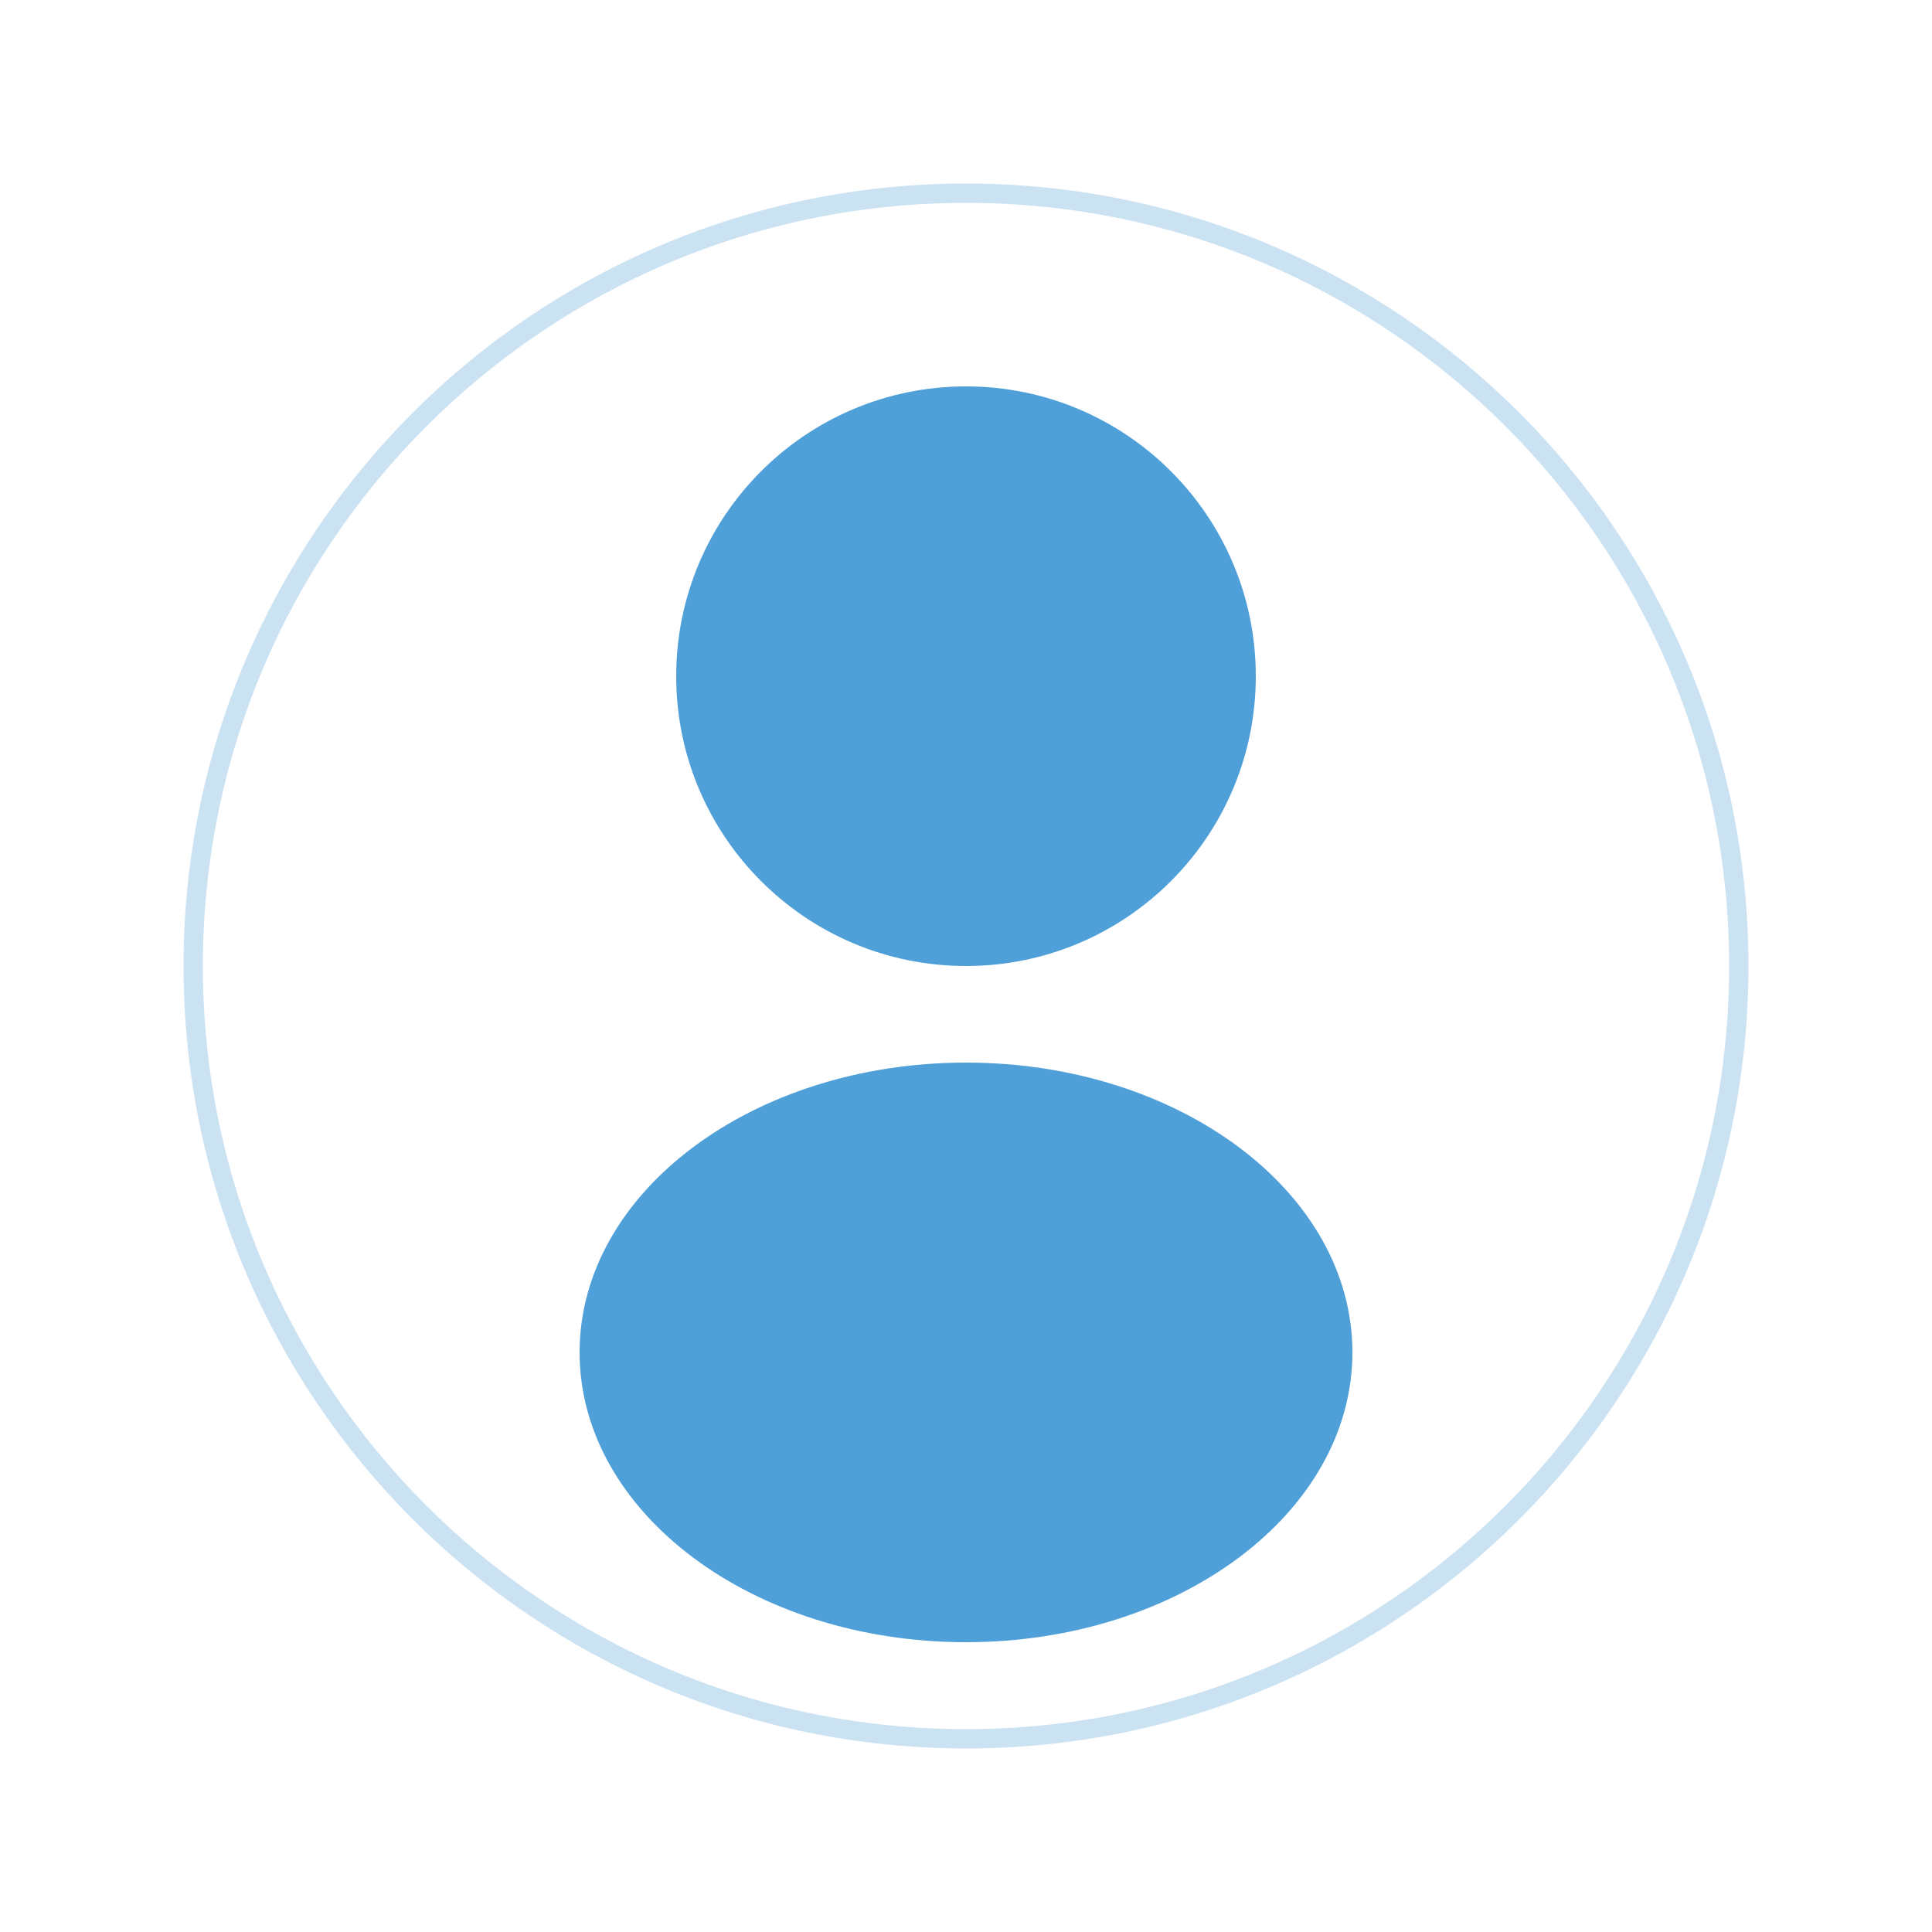
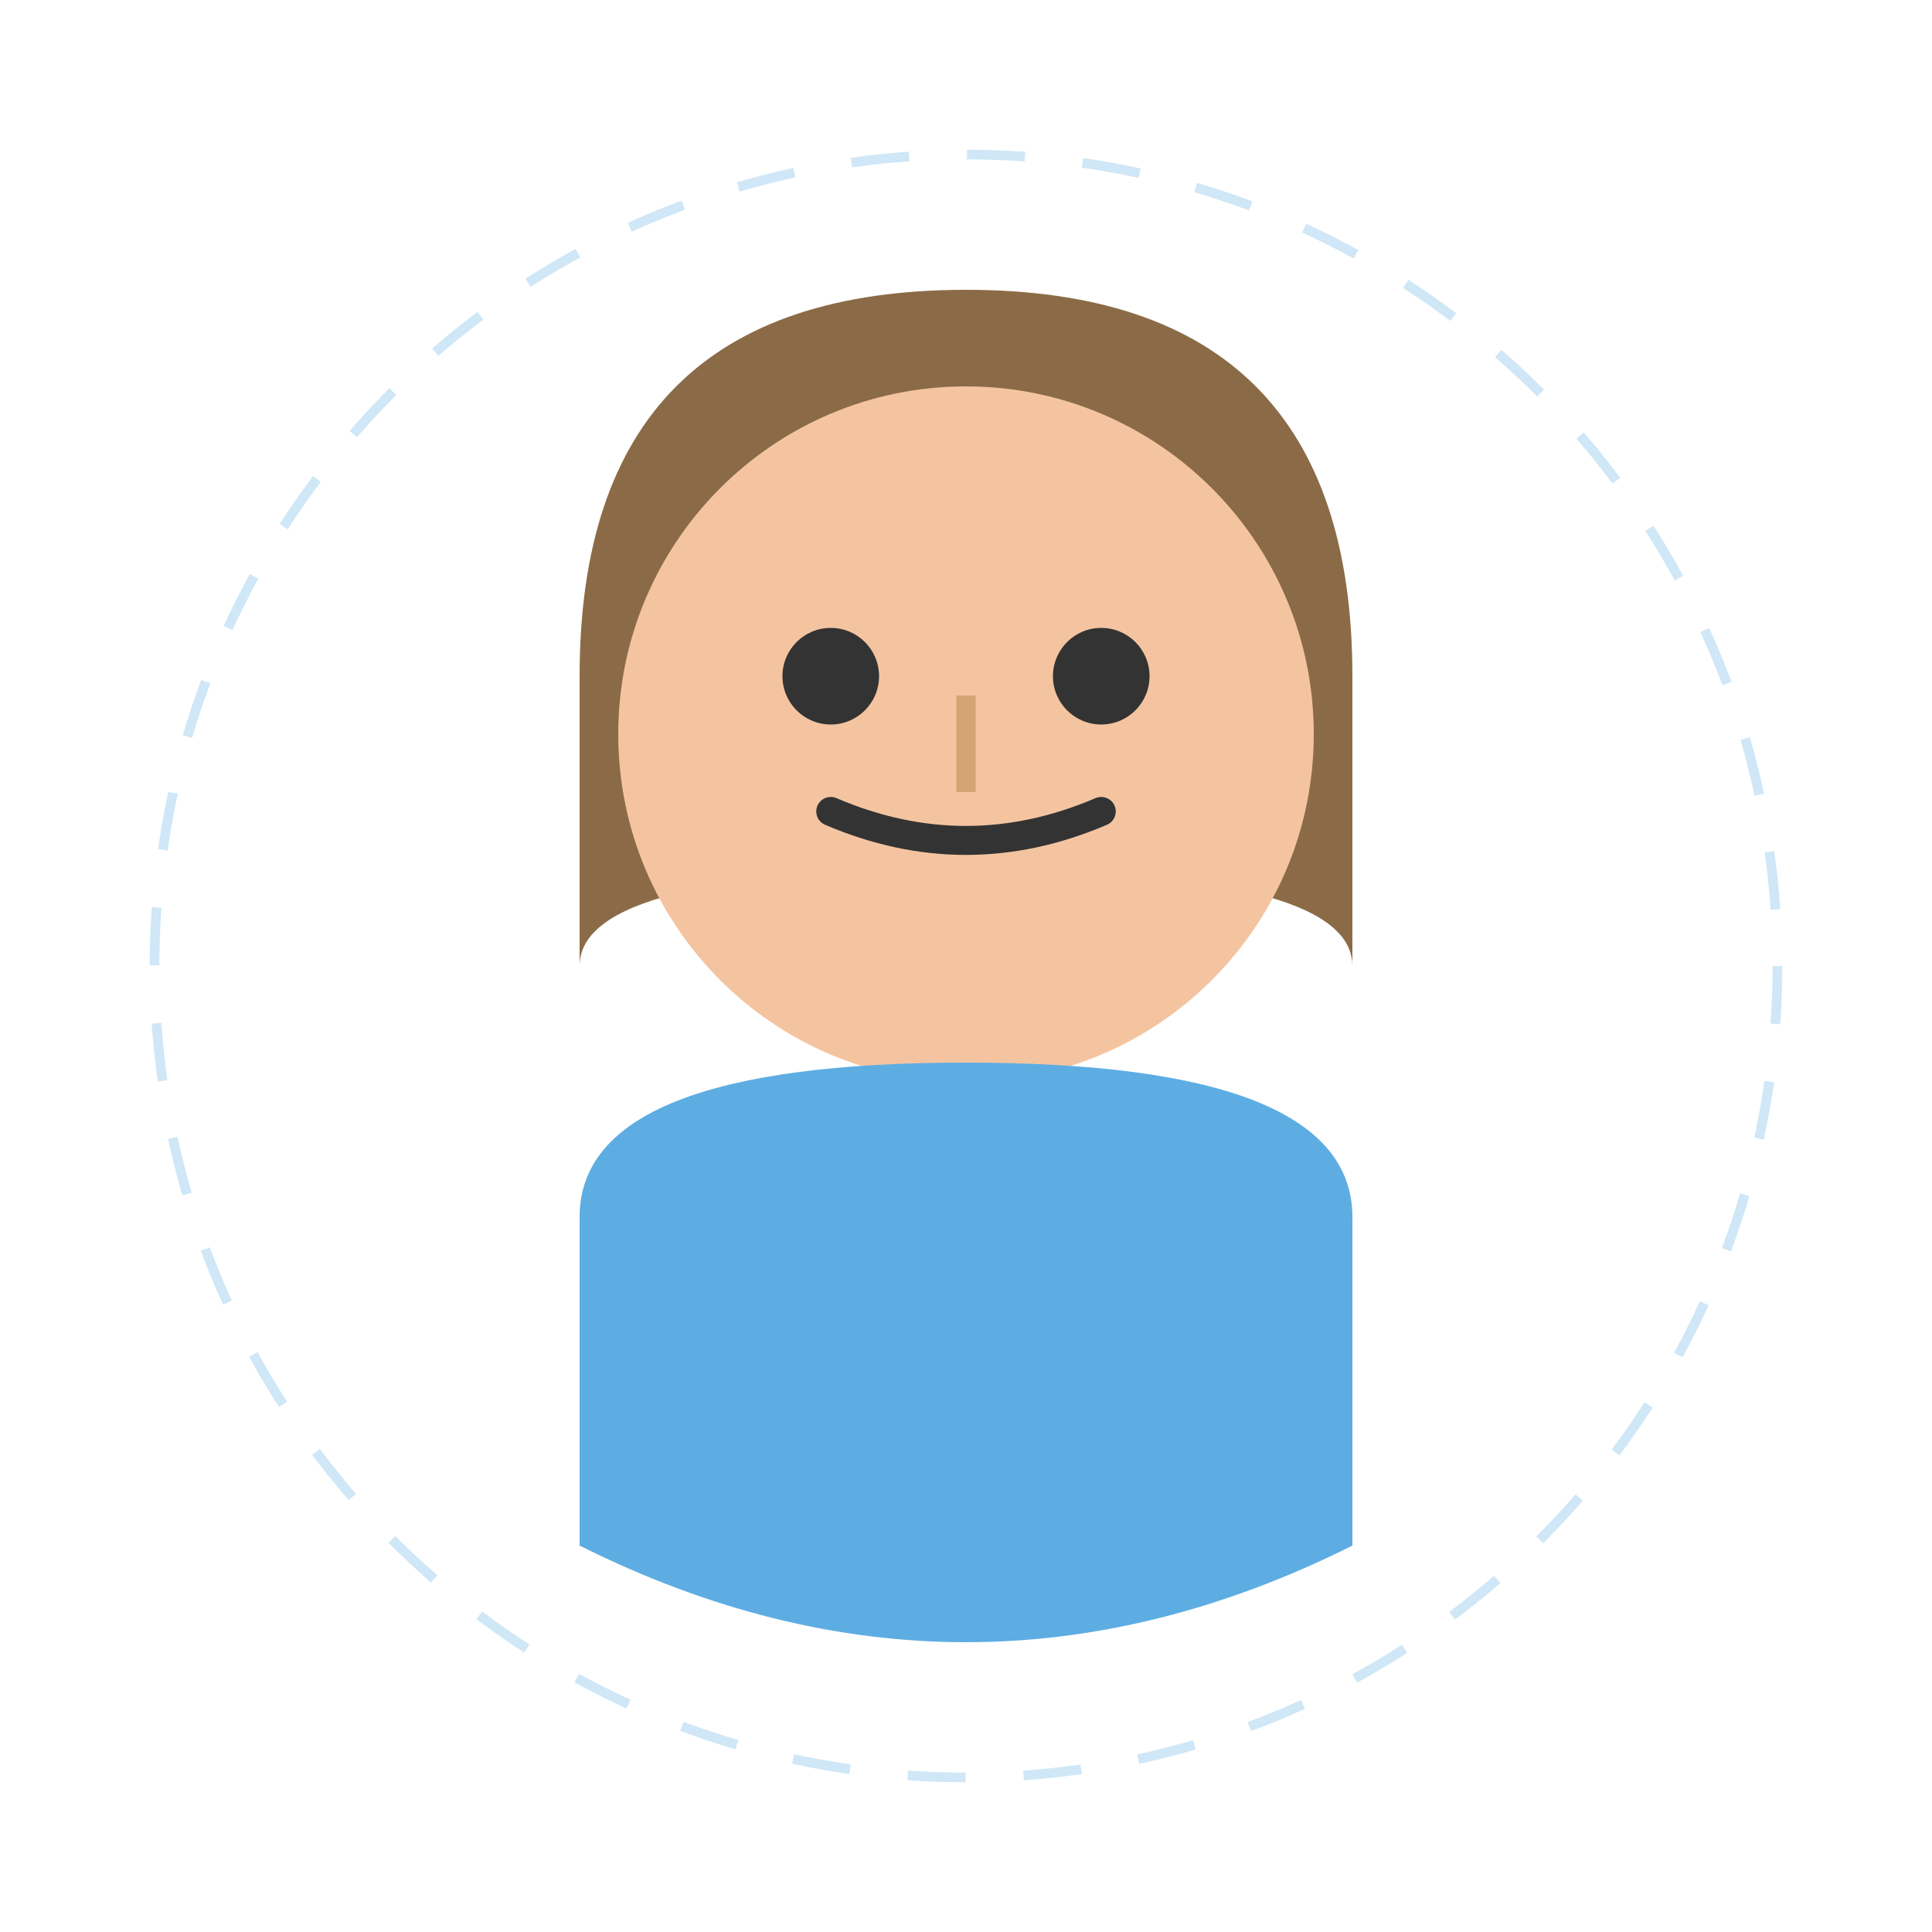
<svg xmlns="http://www.w3.org/2000/svg" width="100" height="100" viewBox="0 0 100 100" fill="none">
-   <circle cx="50" cy="35" r="15" fill="#4F9FD8" />
-   <ellipse cx="50" cy="70" rx="20" ry="15" fill="#4F9FD8" />
-   <circle cx="50" cy="50" r="40" fill="none" stroke="#4F9FD8" stroke-width="1" opacity="0.3" />
+   <path d="M30 35 Q30 15 50 15 Q70 15 70 35 L70 50 Q70 45 50 45 Q30 45 30 50 Z" fill="#8B6B47" />
+   <circle cx="50" cy="38" r="18" fill="#F4C4A0" />
+   <circle cx="43" cy="35" r="2.5" fill="#333" />
+   <circle cx="57" cy="35" r="2.5" fill="#333" />
+   <path d="M43 42 Q50 45 57 42" stroke="#333" stroke-width="1.5" fill="none" stroke-linecap="round" />
+   <line x1="50" y1="36" x2="50" y2="41" stroke="#D4A574" stroke-width="1" />
+   <rect x="47" y="55" width="6" height="8" fill="#F4C4A0" />
+   <path d="M30 63 Q30 55 50 55 Q70 55 70 63 L70 80 Q50 90 30 80 Z" fill="#5DADE2" />
+   <circle cx="50" cy="50" r="42" fill="none" stroke="#5DADE2" stroke-width="0.5" opacity="0.3" stroke-dasharray="3,3" />
</svg>
